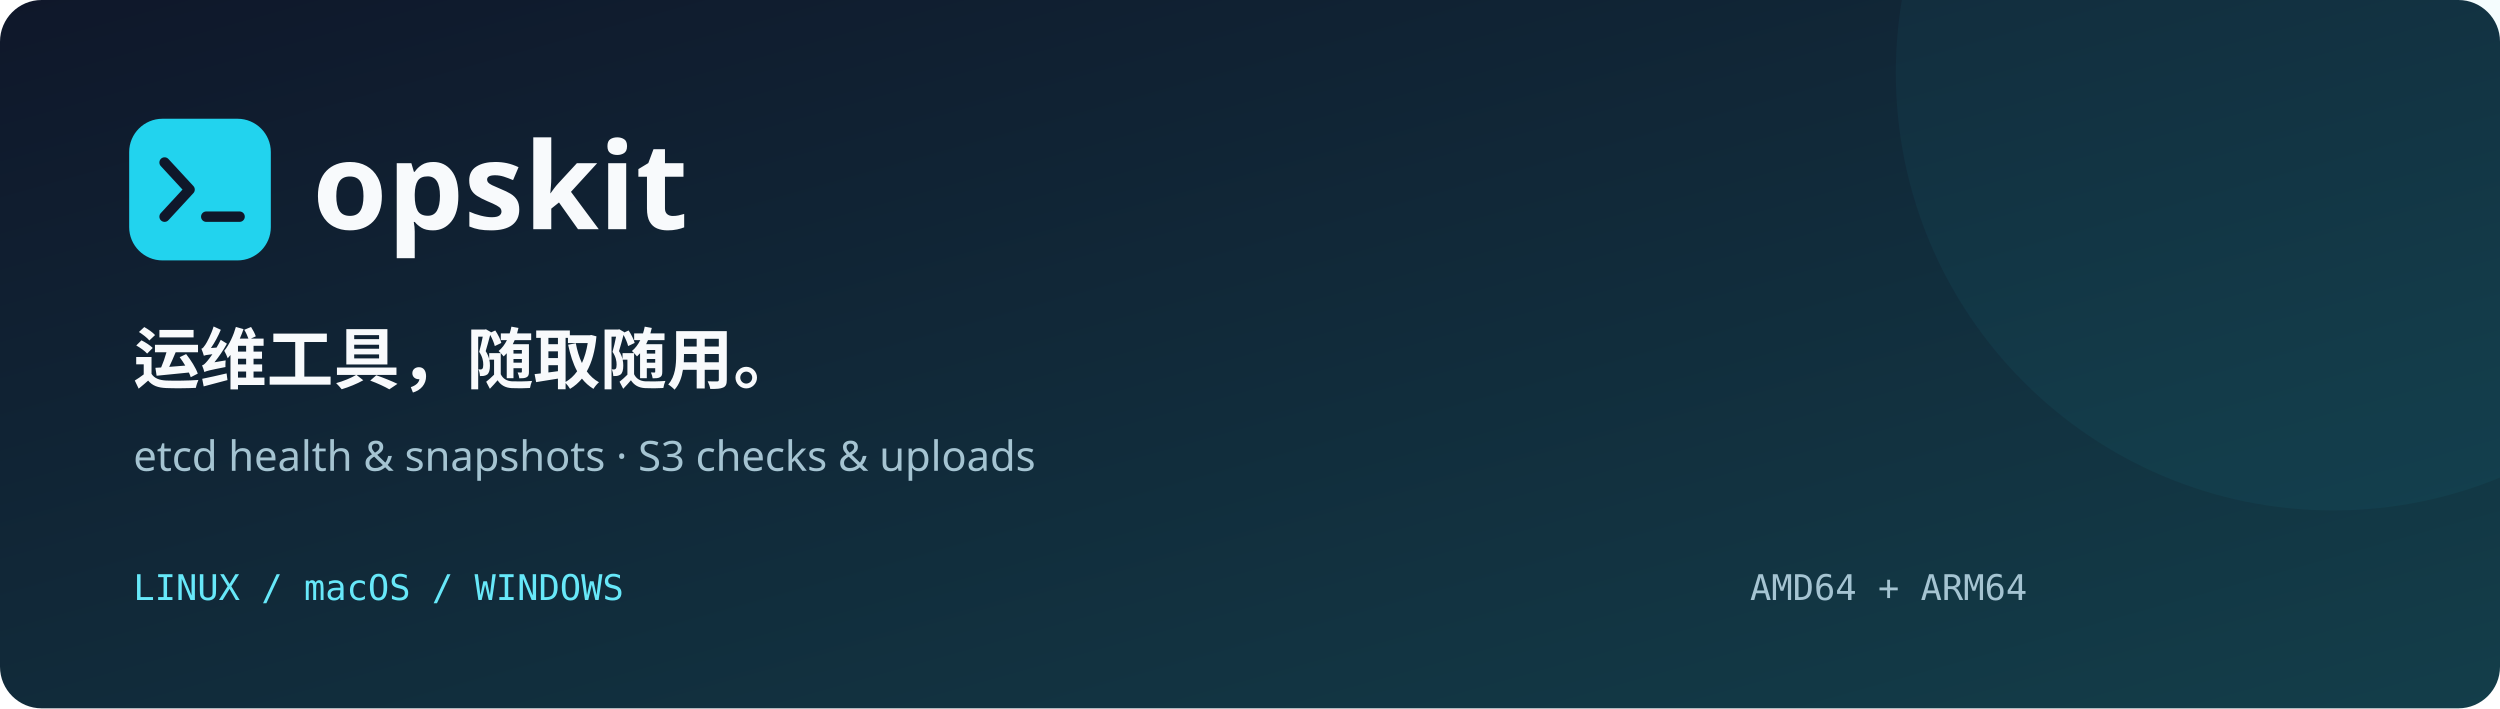
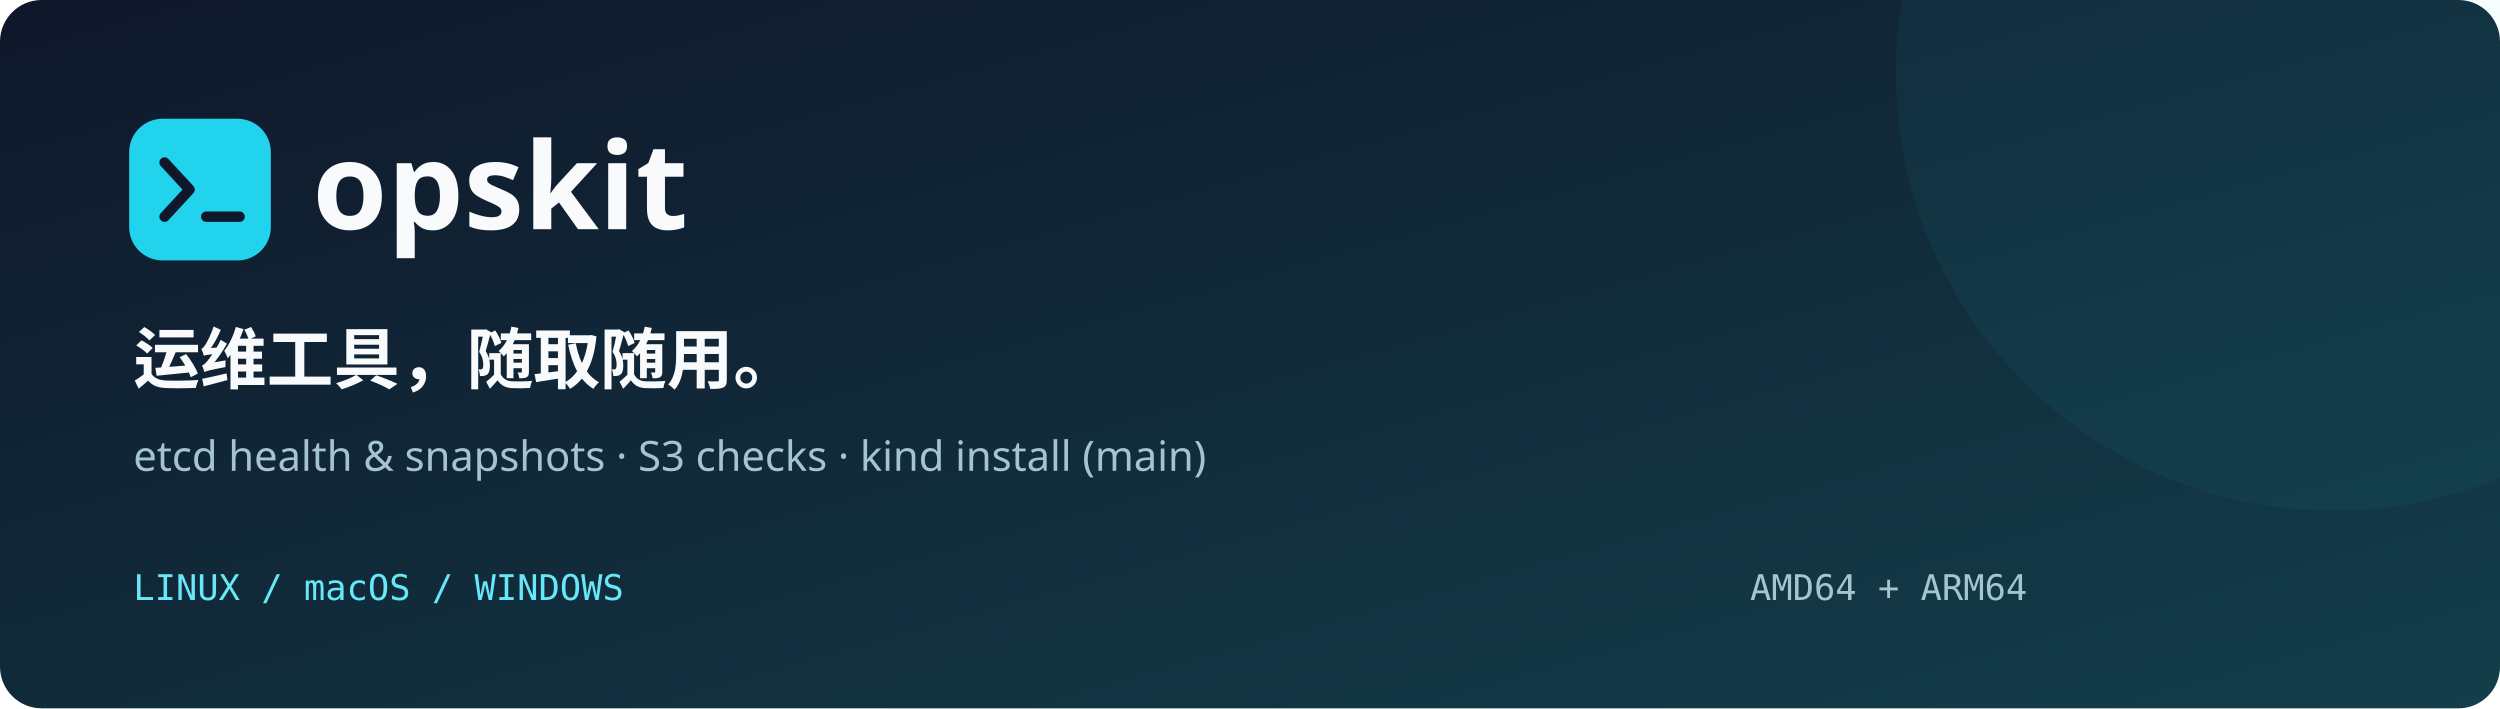
<svg xmlns="http://www.w3.org/2000/svg" width="1200" height="340" viewBox="0 0 1200 340" role="img" aria-labelledby="title desc">
  <defs>
    <linearGradient id="bg" x2="1" y2="1">
      <stop stop-color="#0f172a" />
      <stop offset="1" stop-color="#133e4a" />
    </linearGradient>
  </defs>
  <rect width="1200" height="340" rx="20" fill="url(#bg)" />
  <circle cx="1120" cy="35" r="210" fill="#22d3ee" opacity=".05" />
  <rect x="62" y="57" width="68" height="68" rx="16" fill="#22d3ee" />
  <path d="m79 78 12 13-12 13m20 0h16" stroke="#0f172a" stroke-width="5" fill="none" stroke-linecap="round" stroke-linejoin="round" />
  <text x="150" y="110" fill="#f8fafc" font-family="system-ui,sans-serif" font-size="58" font-weight="750">opskit</text>
  <text x="64" y="184" fill="#f8fafc" font-family="system-ui,sans-serif" font-size="32" font-weight="600">运维工具，随取随用。</text>
-   <text x="64" y="226" fill="#a5c4d2" font-family="system-ui,sans-serif" font-size="20">etcd health &amp; snapshots · S3 checks &amp; uploads</text>
+   <text x="64" y="226" fill="#a5c4d2" font-family="system-ui,sans-serif" font-size="20">etcd health &amp; snapshots · S3 checks · kind install (main)</text>
  <text x="64" y="288" fill="#67e8f9" font-family="monospace" font-size="17">LINUX / macOS / WINDOWS</text>
  <text x="840" y="288" fill="#a5c4d2" font-family="monospace" font-size="17">AMD64 + ARM64</text>
</svg>
